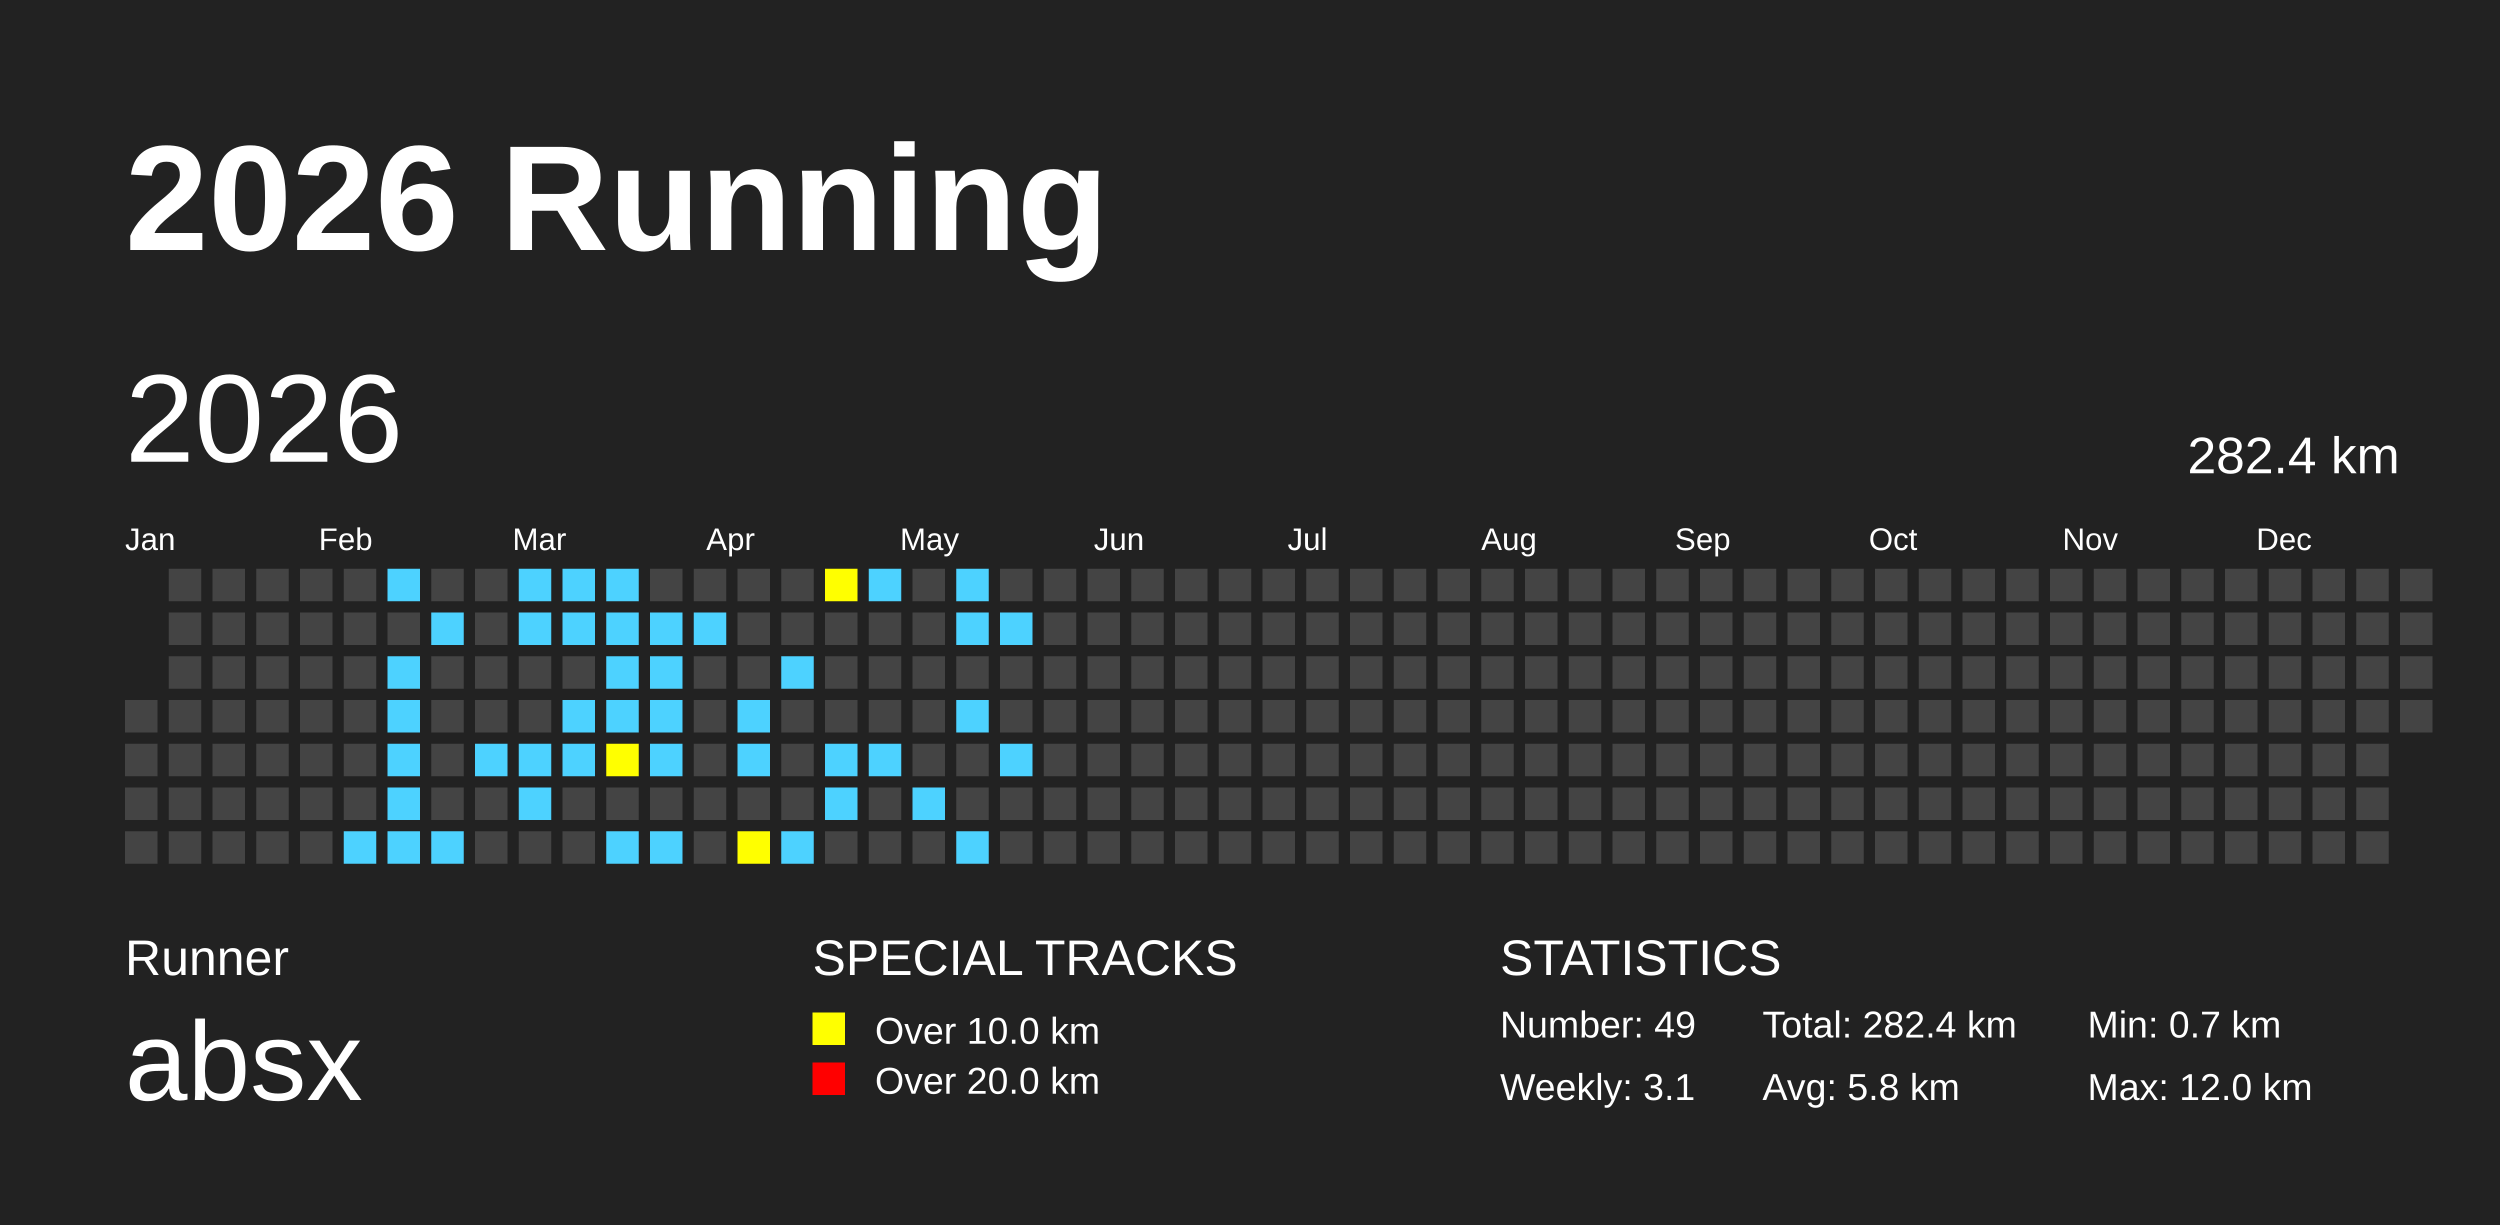
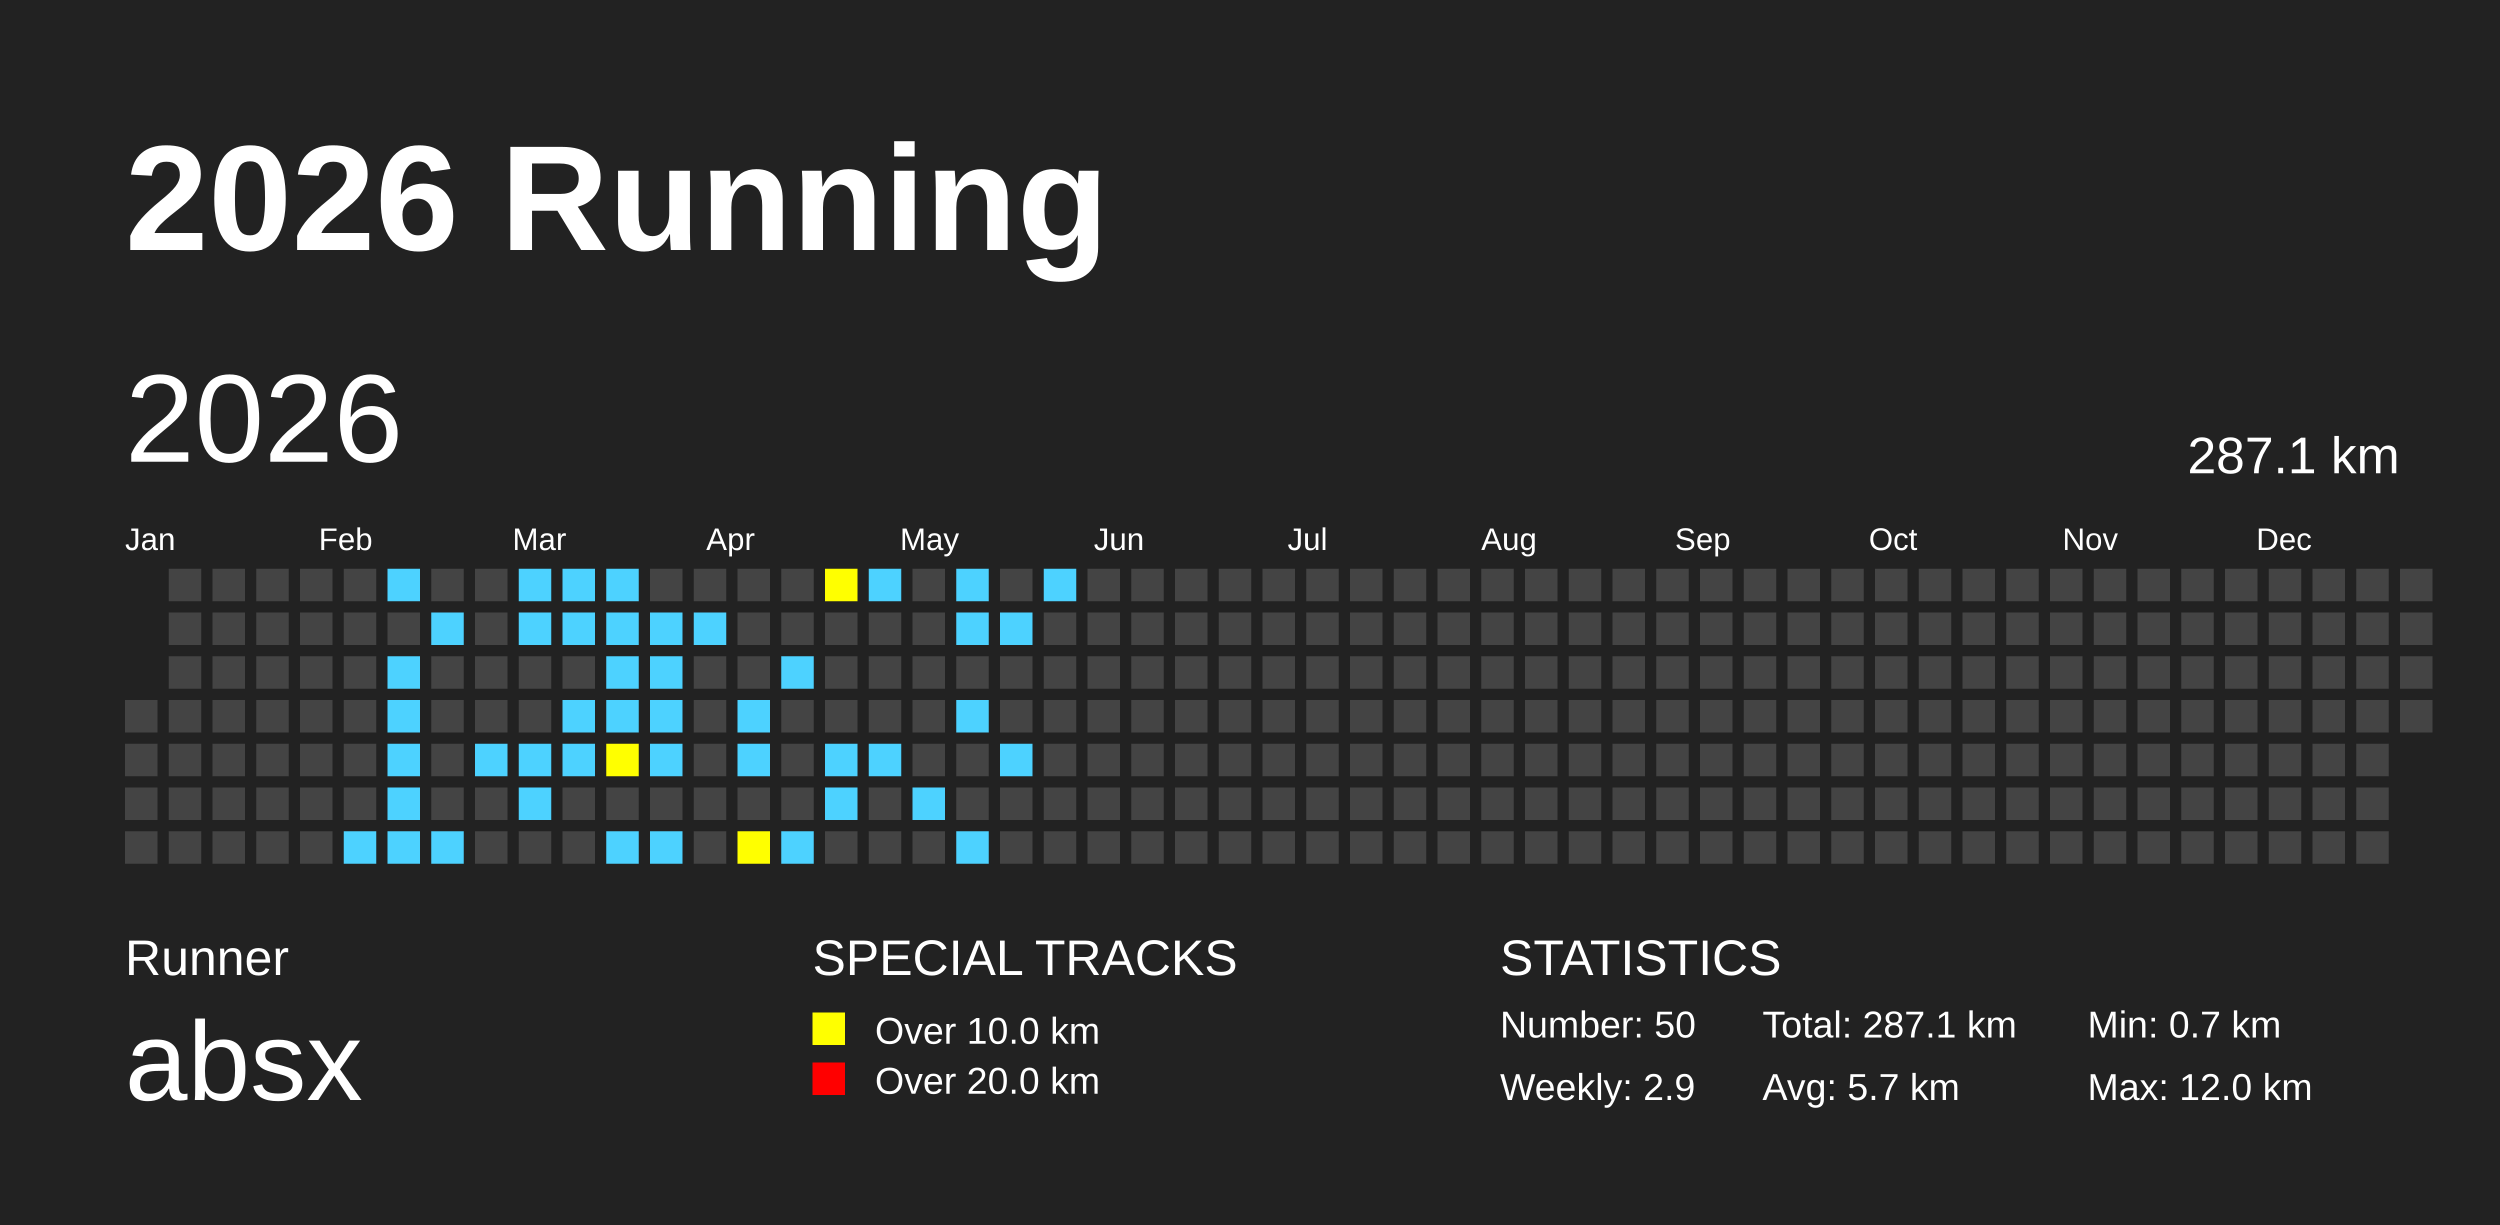
<svg xmlns="http://www.w3.org/2000/svg" baseProfile="full" height="98mm" version="1.1" viewBox="0,0,200,98" width="200mm">
  <defs />
  <rect fill="#222222" height="98" width="200" x="0" y="0" />
  <text fill="#FFFFFF" style="font-size:12px; font-family:Arial; font-weight:bold;" x="10" y="20">2026 Running</text>
  <text fill="#FFFFFF" style="font-size:4px; font-family:Arial" x="10" y="78">Runner</text>
  <text fill="#FFFFFF" style="font-size:9px; font-family:Arial" x="10" y="88">absx</text>
  <text fill="#FFFFFF" style="font-size:4px; font-family:Arial" x="65" y="78">SPECIAL TRACKS</text>
  <rect fill="yellow" height="2.6" width="2.6" x="65" y="81" />
  <text fill="#FFFFFF" style="font-size:3px; font-family:Arial" x="70" y="83.5">Over 10.0 km</text>
  <rect fill="red" height="2.6" width="2.6" x="65" y="85" />
  <text fill="#FFFFFF" style="font-size:3px; font-family:Arial" x="70" y="87.5">Over 20.0 km</text>
  <text fill="#FFFFFF" style="font-size:4px; font-family:Arial" x="120" y="78">STATISTICS</text>
-   <text fill="#FFFFFF" style="font-size:3px; font-family:Arial" x="120" y="83">Number: 49</text>
-   <text fill="#FFFFFF" style="font-size:3px; font-family:Arial" x="120" y="88">Weekly: 3.1</text>
-   <text fill="#FFFFFF" style="font-size:3px; font-family:Arial" x="141" y="83">Total: 282.4 km</text>
-   <text fill="#FFFFFF" style="font-size:3px; font-family:Arial" x="141" y="88">Avg: 5.8 km</text>
+   <text fill="#FFFFFF" style="font-size:3px; font-family:Arial" x="120" y="83">Number: 50</text>
+   <text fill="#FFFFFF" style="font-size:3px; font-family:Arial" x="120" y="88">Weekly: 2.9</text>
+   <text fill="#FFFFFF" style="font-size:3px; font-family:Arial" x="141" y="83">Total: 287.1 km</text>
+   <text fill="#FFFFFF" style="font-size:3px; font-family:Arial" x="141" y="88">Avg: 5.7 km</text>
  <text fill="#FFFFFF" style="font-size:3px; font-family:Arial" x="167" y="83">Min: 0.7 km</text>
  <text fill="#FFFFFF" style="font-size:3px; font-family:Arial" x="167" y="88">Max: 12.0 km</text>
  <text dominant-baseline="hanging" fill="#FFFFFF" style="font-size:10.0px; font-family:Arial;" x="10" y="30">2026</text>
-   <text dominant-baseline="hanging" fill="#FFFFFF" style="font-size:4.125px; font-family:Arial;" x="175" y="35">282.4 km</text>
+   <text dominant-baseline="hanging" fill="#FFFFFF" style="font-size:4.125px; font-family:Arial;" x="175" y="35">287.1 km</text>
  <text fill="#FFFFFF" style="font-size:2.5px; font-family:Arial" x="10.0" y="44">Jan</text>
  <text fill="#FFFFFF" style="font-size:2.5px; font-family:Arial" x="25.5" y="44">Feb</text>
  <text fill="#FFFFFF" style="font-size:2.5px; font-family:Arial" x="41.0" y="44">Mar</text>
  <text fill="#FFFFFF" style="font-size:2.5px; font-family:Arial" x="56.5" y="44">Apr</text>
  <text fill="#FFFFFF" style="font-size:2.5px; font-family:Arial" x="72.0" y="44">May</text>
  <text fill="#FFFFFF" style="font-size:2.5px; font-family:Arial" x="87.5" y="44">Jun</text>
  <text fill="#FFFFFF" style="font-size:2.5px; font-family:Arial" x="103.0" y="44">Jul</text>
  <text fill="#FFFFFF" style="font-size:2.5px; font-family:Arial" x="118.5" y="44">Aug</text>
  <text fill="#FFFFFF" style="font-size:2.5px; font-family:Arial" x="134.0" y="44">Sep</text>
  <text fill="#FFFFFF" style="font-size:2.5px; font-family:Arial" x="149.5" y="44">Oct</text>
  <text fill="#FFFFFF" style="font-size:2.5px; font-family:Arial" x="165.0" y="44">Nov</text>
  <text fill="#FFFFFF" style="font-size:2.5px; font-family:Arial" x="180.5" y="44">Dec</text>
  <rect fill="#444444" height="2.6" width="2.6" x="10.0" y="56.0" />
  <rect fill="#444444" height="2.6" width="2.6" x="10.0" y="59.5" />
  <rect fill="#444444" height="2.6" width="2.6" x="10.0" y="63.0" />
  <rect fill="#444444" height="2.6" width="2.6" x="10.0" y="66.5" />
  <rect fill="#444444" height="2.6" width="2.6" x="13.5" y="45.5" />
  <rect fill="#444444" height="2.6" width="2.6" x="13.5" y="49.0" />
  <rect fill="#444444" height="2.6" width="2.6" x="13.5" y="52.5" />
  <rect fill="#444444" height="2.6" width="2.6" x="13.5" y="56.0" />
  <rect fill="#444444" height="2.6" width="2.6" x="13.5" y="59.5" />
  <rect fill="#444444" height="2.6" width="2.6" x="13.5" y="63.0" />
  <rect fill="#444444" height="2.6" width="2.6" x="13.5" y="66.5" />
  <rect fill="#444444" height="2.6" width="2.6" x="17.0" y="45.5" />
  <rect fill="#444444" height="2.6" width="2.6" x="17.0" y="49.0" />
  <rect fill="#444444" height="2.6" width="2.6" x="17.0" y="52.5" />
  <rect fill="#444444" height="2.6" width="2.6" x="17.0" y="56.0" />
  <rect fill="#444444" height="2.6" width="2.6" x="17.0" y="59.5" />
  <rect fill="#444444" height="2.6" width="2.6" x="17.0" y="63.0" />
  <rect fill="#444444" height="2.6" width="2.6" x="17.0" y="66.5" />
  <rect fill="#444444" height="2.6" width="2.6" x="20.5" y="45.5" />
  <rect fill="#444444" height="2.6" width="2.6" x="20.5" y="49.0" />
  <rect fill="#444444" height="2.6" width="2.6" x="20.5" y="52.5" />
  <rect fill="#444444" height="2.6" width="2.6" x="20.5" y="56.0" />
  <rect fill="#444444" height="2.6" width="2.6" x="20.5" y="59.5" />
  <rect fill="#444444" height="2.6" width="2.6" x="20.5" y="63.0" />
  <rect fill="#444444" height="2.6" width="2.6" x="20.5" y="66.5" />
  <rect fill="#444444" height="2.6" width="2.6" x="24.0" y="45.5" />
  <rect fill="#444444" height="2.6" width="2.6" x="24.0" y="49.0" />
  <rect fill="#444444" height="2.6" width="2.6" x="24.0" y="52.5" />
  <rect fill="#444444" height="2.6" width="2.6" x="24.0" y="56.0" />
  <rect fill="#444444" height="2.6" width="2.6" x="24.0" y="59.5" />
  <rect fill="#444444" height="2.6" width="2.6" x="24.0" y="63.0" />
  <rect fill="#444444" height="2.6" width="2.6" x="24.0" y="66.5" />
  <rect fill="#444444" height="2.6" width="2.6" x="27.5" y="45.5" />
  <rect fill="#444444" height="2.6" width="2.6" x="27.5" y="49.0" />
  <rect fill="#444444" height="2.6" width="2.6" x="27.5" y="52.5" />
  <rect fill="#444444" height="2.6" width="2.6" x="27.5" y="56.0" />
  <rect fill="#444444" height="2.6" width="2.6" x="27.5" y="59.5" />
  <rect fill="#444444" height="2.6" width="2.6" x="27.5" y="63.0" />
  <rect fill="#4DD2FF" height="2.6" width="2.6" x="27.5" y="66.5" />
  <rect fill="#4DD2FF" height="2.6" width="2.6" x="31.0" y="45.5" />
  <rect fill="#444444" height="2.6" width="2.6" x="31.0" y="49.0" />
  <rect fill="#4DD2FF" height="2.6" width="2.6" x="31.0" y="52.5" />
  <rect fill="#4DD2FF" height="2.6" width="2.6" x="31.0" y="56.0" />
  <rect fill="#4DD2FF" height="2.6" width="2.6" x="31.0" y="59.5" />
  <rect fill="#4DD2FF" height="2.6" width="2.6" x="31.0" y="63.0" />
  <rect fill="#4DD2FF" height="2.6" width="2.6" x="31.0" y="66.5" />
  <rect fill="#444444" height="2.6" width="2.6" x="34.5" y="45.5" />
  <rect fill="#4DD2FF" height="2.6" width="2.6" x="34.5" y="49.0" />
  <rect fill="#444444" height="2.6" width="2.6" x="34.5" y="52.5" />
  <rect fill="#444444" height="2.6" width="2.6" x="34.5" y="56.0" />
  <rect fill="#444444" height="2.6" width="2.6" x="34.5" y="59.5" />
  <rect fill="#444444" height="2.6" width="2.6" x="34.5" y="63.0" />
  <rect fill="#4DD2FF" height="2.6" width="2.6" x="34.5" y="66.5" />
  <rect fill="#444444" height="2.6" width="2.6" x="38.0" y="45.5" />
  <rect fill="#444444" height="2.6" width="2.6" x="38.0" y="49.0" />
  <rect fill="#444444" height="2.6" width="2.6" x="38.0" y="52.5" />
  <rect fill="#444444" height="2.6" width="2.6" x="38.0" y="56.0" />
  <rect fill="#4DD2FF" height="2.6" width="2.6" x="38.0" y="59.5" />
  <rect fill="#444444" height="2.6" width="2.6" x="38.0" y="63.0" />
  <rect fill="#444444" height="2.6" width="2.6" x="38.0" y="66.5" />
  <rect fill="#4DD2FF" height="2.6" width="2.6" x="41.5" y="45.5" />
  <rect fill="#4DD2FF" height="2.6" width="2.6" x="41.5" y="49.0" />
  <rect fill="#444444" height="2.6" width="2.6" x="41.5" y="52.5" />
  <rect fill="#444444" height="2.6" width="2.6" x="41.5" y="56.0" />
  <rect fill="#4DD2FF" height="2.6" width="2.6" x="41.5" y="59.5" />
  <rect fill="#4DD2FF" height="2.6" width="2.6" x="41.5" y="63.0" />
  <rect fill="#444444" height="2.6" width="2.6" x="41.5" y="66.5" />
  <rect fill="#4DD2FF" height="2.6" width="2.6" x="45.0" y="45.5" />
  <rect fill="#4DD2FF" height="2.6" width="2.6" x="45.0" y="49.0" />
  <rect fill="#444444" height="2.6" width="2.6" x="45.0" y="52.5" />
  <rect fill="#4DD2FF" height="2.6" width="2.6" x="45.0" y="56.0" />
  <rect fill="#4DD2FF" height="2.6" width="2.6" x="45.0" y="59.5" />
  <rect fill="#444444" height="2.6" width="2.6" x="45.0" y="63.0" />
  <rect fill="#444444" height="2.6" width="2.6" x="45.0" y="66.5" />
  <rect fill="#4DD2FF" height="2.6" width="2.6" x="48.5" y="45.5" />
  <rect fill="#4DD2FF" height="2.6" width="2.6" x="48.5" y="49.0" />
  <rect fill="#4DD2FF" height="2.6" width="2.6" x="48.5" y="52.5" />
  <rect fill="#4DD2FF" height="2.6" width="2.6" x="48.5" y="56.0" />
  <rect fill="yellow" height="2.6" width="2.6" x="48.5" y="59.5" />
  <rect fill="#444444" height="2.6" width="2.6" x="48.5" y="63.0" />
  <rect fill="#4DD2FF" height="2.6" width="2.6" x="48.5" y="66.5" />
  <rect fill="#444444" height="2.6" width="2.6" x="52.0" y="45.5" />
  <rect fill="#4DD2FF" height="2.6" width="2.6" x="52.0" y="49.0" />
  <rect fill="#4DD2FF" height="2.6" width="2.6" x="52.0" y="52.5" />
  <rect fill="#4DD2FF" height="2.6" width="2.6" x="52.0" y="56.0" />
  <rect fill="#4DD2FF" height="2.6" width="2.6" x="52.0" y="59.5" />
  <rect fill="#444444" height="2.6" width="2.6" x="52.0" y="63.0" />
  <rect fill="#4DD2FF" height="2.6" width="2.6" x="52.0" y="66.5" />
  <rect fill="#444444" height="2.6" width="2.6" x="55.5" y="45.5" />
  <rect fill="#4DD2FF" height="2.6" width="2.6" x="55.5" y="49.0" />
  <rect fill="#444444" height="2.6" width="2.6" x="55.5" y="52.5" />
  <rect fill="#444444" height="2.6" width="2.6" x="55.5" y="56.0" />
  <rect fill="#444444" height="2.6" width="2.6" x="55.5" y="59.5" />
  <rect fill="#444444" height="2.6" width="2.6" x="55.5" y="63.0" />
  <rect fill="#444444" height="2.6" width="2.6" x="55.5" y="66.5" />
  <rect fill="#444444" height="2.6" width="2.6" x="59.0" y="45.5" />
  <rect fill="#444444" height="2.6" width="2.6" x="59.0" y="49.0" />
  <rect fill="#444444" height="2.6" width="2.6" x="59.0" y="52.5" />
  <rect fill="#4DD2FF" height="2.6" width="2.6" x="59.0" y="56.0" />
  <rect fill="#4DD2FF" height="2.6" width="2.6" x="59.0" y="59.5" />
  <rect fill="#444444" height="2.6" width="2.6" x="59.0" y="63.0" />
  <rect fill="yellow" height="2.6" width="2.6" x="59.0" y="66.5" />
  <rect fill="#444444" height="2.6" width="2.6" x="62.5" y="45.5" />
  <rect fill="#444444" height="2.6" width="2.6" x="62.5" y="49.0" />
  <rect fill="#4DD2FF" height="2.6" width="2.6" x="62.5" y="52.5" />
  <rect fill="#444444" height="2.6" width="2.6" x="62.5" y="56.0" />
  <rect fill="#444444" height="2.6" width="2.6" x="62.5" y="59.5" />
  <rect fill="#444444" height="2.6" width="2.6" x="62.5" y="63.0" />
  <rect fill="#4DD2FF" height="2.6" width="2.6" x="62.5" y="66.5" />
  <rect fill="yellow" height="2.6" width="2.6" x="66.0" y="45.5" />
  <rect fill="#444444" height="2.6" width="2.6" x="66.0" y="49.0" />
  <rect fill="#444444" height="2.6" width="2.6" x="66.0" y="52.5" />
  <rect fill="#444444" height="2.6" width="2.6" x="66.0" y="56.0" />
  <rect fill="#4DD2FF" height="2.6" width="2.6" x="66.0" y="59.5" />
  <rect fill="#4DD2FF" height="2.6" width="2.6" x="66.0" y="63.0" />
  <rect fill="#444444" height="2.6" width="2.6" x="66.0" y="66.5" />
  <rect fill="#4DD2FF" height="2.6" width="2.6" x="69.5" y="45.5" />
  <rect fill="#444444" height="2.6" width="2.6" x="69.5" y="49.0" />
  <rect fill="#444444" height="2.6" width="2.6" x="69.5" y="52.5" />
  <rect fill="#444444" height="2.6" width="2.6" x="69.5" y="56.0" />
  <rect fill="#4DD2FF" height="2.6" width="2.6" x="69.5" y="59.5" />
  <rect fill="#444444" height="2.6" width="2.6" x="69.5" y="63.0" />
  <rect fill="#444444" height="2.6" width="2.6" x="69.5" y="66.5" />
  <rect fill="#444444" height="2.6" width="2.6" x="73.0" y="45.5" />
  <rect fill="#444444" height="2.6" width="2.6" x="73.0" y="49.0" />
  <rect fill="#444444" height="2.6" width="2.6" x="73.0" y="52.5" />
  <rect fill="#444444" height="2.6" width="2.6" x="73.0" y="56.0" />
  <rect fill="#444444" height="2.6" width="2.6" x="73.0" y="59.5" />
  <rect fill="#4DD2FF" height="2.6" width="2.6" x="73.0" y="63.0" />
  <rect fill="#444444" height="2.6" width="2.6" x="73.0" y="66.5" />
  <rect fill="#4DD2FF" height="2.6" width="2.6" x="76.5" y="45.5" />
  <rect fill="#4DD2FF" height="2.6" width="2.6" x="76.5" y="49.0" />
  <rect fill="#444444" height="2.6" width="2.6" x="76.5" y="52.5" />
  <rect fill="#4DD2FF" height="2.6" width="2.6" x="76.5" y="56.0" />
  <rect fill="#444444" height="2.6" width="2.6" x="76.5" y="59.5" />
  <rect fill="#444444" height="2.6" width="2.6" x="76.5" y="63.0" />
  <rect fill="#4DD2FF" height="2.6" width="2.6" x="76.5" y="66.5" />
  <rect fill="#444444" height="2.6" width="2.6" x="80.0" y="45.5" />
  <rect fill="#4DD2FF" height="2.6" width="2.6" x="80.0" y="49.0" />
  <rect fill="#444444" height="2.6" width="2.6" x="80.0" y="52.5" />
  <rect fill="#444444" height="2.6" width="2.6" x="80.0" y="56.0" />
  <rect fill="#4DD2FF" height="2.6" width="2.6" x="80.0" y="59.5" />
  <rect fill="#444444" height="2.6" width="2.6" x="80.0" y="63.0" />
  <rect fill="#444444" height="2.6" width="2.6" x="80.0" y="66.5" />
-   <rect fill="#444444" height="2.6" width="2.6" x="83.5" y="45.5" />
+   <rect fill="#4DD2FF" height="2.6" width="2.6" x="83.5" y="45.5" />
  <rect fill="#444444" height="2.6" width="2.6" x="83.5" y="49.0" />
  <rect fill="#444444" height="2.6" width="2.6" x="83.5" y="52.5" />
  <rect fill="#444444" height="2.6" width="2.6" x="83.5" y="56.0" />
  <rect fill="#444444" height="2.6" width="2.6" x="83.5" y="59.5" />
  <rect fill="#444444" height="2.6" width="2.6" x="83.5" y="63.0" />
  <rect fill="#444444" height="2.6" width="2.6" x="83.5" y="66.5" />
  <rect fill="#444444" height="2.6" width="2.6" x="87.0" y="45.5" />
  <rect fill="#444444" height="2.6" width="2.6" x="87.0" y="49.0" />
  <rect fill="#444444" height="2.6" width="2.6" x="87.0" y="52.5" />
  <rect fill="#444444" height="2.6" width="2.6" x="87.0" y="56.0" />
  <rect fill="#444444" height="2.6" width="2.6" x="87.0" y="59.5" />
  <rect fill="#444444" height="2.6" width="2.6" x="87.0" y="63.0" />
  <rect fill="#444444" height="2.6" width="2.6" x="87.0" y="66.5" />
  <rect fill="#444444" height="2.6" width="2.6" x="90.5" y="45.5" />
  <rect fill="#444444" height="2.6" width="2.6" x="90.5" y="49.0" />
  <rect fill="#444444" height="2.6" width="2.6" x="90.5" y="52.5" />
  <rect fill="#444444" height="2.6" width="2.6" x="90.5" y="56.0" />
  <rect fill="#444444" height="2.6" width="2.6" x="90.5" y="59.5" />
  <rect fill="#444444" height="2.6" width="2.6" x="90.5" y="63.0" />
  <rect fill="#444444" height="2.6" width="2.6" x="90.5" y="66.5" />
  <rect fill="#444444" height="2.6" width="2.6" x="94.0" y="45.5" />
  <rect fill="#444444" height="2.6" width="2.6" x="94.0" y="49.0" />
  <rect fill="#444444" height="2.6" width="2.6" x="94.0" y="52.5" />
  <rect fill="#444444" height="2.6" width="2.6" x="94.0" y="56.0" />
  <rect fill="#444444" height="2.6" width="2.6" x="94.0" y="59.5" />
  <rect fill="#444444" height="2.6" width="2.6" x="94.0" y="63.0" />
  <rect fill="#444444" height="2.6" width="2.6" x="94.0" y="66.5" />
  <rect fill="#444444" height="2.6" width="2.6" x="97.5" y="45.5" />
  <rect fill="#444444" height="2.6" width="2.6" x="97.5" y="49.0" />
  <rect fill="#444444" height="2.6" width="2.6" x="97.5" y="52.5" />
  <rect fill="#444444" height="2.6" width="2.6" x="97.5" y="56.0" />
  <rect fill="#444444" height="2.6" width="2.6" x="97.5" y="59.5" />
  <rect fill="#444444" height="2.6" width="2.6" x="97.5" y="63.0" />
  <rect fill="#444444" height="2.6" width="2.6" x="97.5" y="66.5" />
  <rect fill="#444444" height="2.6" width="2.6" x="101.0" y="45.5" />
  <rect fill="#444444" height="2.6" width="2.6" x="101.0" y="49.0" />
  <rect fill="#444444" height="2.6" width="2.6" x="101.0" y="52.5" />
  <rect fill="#444444" height="2.6" width="2.6" x="101.0" y="56.0" />
  <rect fill="#444444" height="2.6" width="2.6" x="101.0" y="59.5" />
  <rect fill="#444444" height="2.6" width="2.6" x="101.0" y="63.0" />
  <rect fill="#444444" height="2.6" width="2.6" x="101.0" y="66.5" />
  <rect fill="#444444" height="2.6" width="2.6" x="104.5" y="45.5" />
  <rect fill="#444444" height="2.6" width="2.6" x="104.5" y="49.0" />
  <rect fill="#444444" height="2.6" width="2.6" x="104.5" y="52.5" />
  <rect fill="#444444" height="2.6" width="2.6" x="104.5" y="56.0" />
  <rect fill="#444444" height="2.6" width="2.6" x="104.5" y="59.5" />
  <rect fill="#444444" height="2.6" width="2.6" x="104.5" y="63.0" />
  <rect fill="#444444" height="2.6" width="2.6" x="104.5" y="66.5" />
  <rect fill="#444444" height="2.6" width="2.6" x="108.0" y="45.5" />
  <rect fill="#444444" height="2.6" width="2.6" x="108.0" y="49.0" />
  <rect fill="#444444" height="2.6" width="2.6" x="108.0" y="52.5" />
  <rect fill="#444444" height="2.6" width="2.6" x="108.0" y="56.0" />
  <rect fill="#444444" height="2.6" width="2.6" x="108.0" y="59.5" />
  <rect fill="#444444" height="2.6" width="2.6" x="108.0" y="63.0" />
  <rect fill="#444444" height="2.6" width="2.6" x="108.0" y="66.5" />
  <rect fill="#444444" height="2.6" width="2.6" x="111.5" y="45.5" />
  <rect fill="#444444" height="2.6" width="2.6" x="111.5" y="49.0" />
  <rect fill="#444444" height="2.6" width="2.6" x="111.5" y="52.5" />
  <rect fill="#444444" height="2.6" width="2.6" x="111.5" y="56.0" />
  <rect fill="#444444" height="2.6" width="2.6" x="111.5" y="59.5" />
  <rect fill="#444444" height="2.6" width="2.6" x="111.5" y="63.0" />
  <rect fill="#444444" height="2.6" width="2.6" x="111.5" y="66.5" />
  <rect fill="#444444" height="2.6" width="2.6" x="115.0" y="45.5" />
  <rect fill="#444444" height="2.6" width="2.6" x="115.0" y="49.0" />
  <rect fill="#444444" height="2.6" width="2.6" x="115.0" y="52.5" />
  <rect fill="#444444" height="2.6" width="2.6" x="115.0" y="56.0" />
  <rect fill="#444444" height="2.6" width="2.6" x="115.0" y="59.5" />
  <rect fill="#444444" height="2.6" width="2.6" x="115.0" y="63.0" />
  <rect fill="#444444" height="2.6" width="2.6" x="115.0" y="66.5" />
  <rect fill="#444444" height="2.6" width="2.6" x="118.5" y="45.5" />
  <rect fill="#444444" height="2.6" width="2.6" x="118.5" y="49.0" />
  <rect fill="#444444" height="2.6" width="2.6" x="118.5" y="52.5" />
  <rect fill="#444444" height="2.6" width="2.6" x="118.5" y="56.0" />
  <rect fill="#444444" height="2.6" width="2.6" x="118.5" y="59.5" />
  <rect fill="#444444" height="2.6" width="2.6" x="118.5" y="63.0" />
  <rect fill="#444444" height="2.6" width="2.6" x="118.5" y="66.5" />
  <rect fill="#444444" height="2.6" width="2.6" x="122.0" y="45.5" />
  <rect fill="#444444" height="2.6" width="2.6" x="122.0" y="49.0" />
  <rect fill="#444444" height="2.6" width="2.6" x="122.0" y="52.5" />
  <rect fill="#444444" height="2.6" width="2.6" x="122.0" y="56.0" />
  <rect fill="#444444" height="2.6" width="2.6" x="122.0" y="59.5" />
  <rect fill="#444444" height="2.6" width="2.6" x="122.0" y="63.0" />
  <rect fill="#444444" height="2.6" width="2.6" x="122.0" y="66.5" />
  <rect fill="#444444" height="2.6" width="2.6" x="125.5" y="45.5" />
  <rect fill="#444444" height="2.6" width="2.6" x="125.5" y="49.0" />
  <rect fill="#444444" height="2.6" width="2.6" x="125.5" y="52.5" />
  <rect fill="#444444" height="2.6" width="2.6" x="125.5" y="56.0" />
  <rect fill="#444444" height="2.6" width="2.6" x="125.5" y="59.5" />
  <rect fill="#444444" height="2.6" width="2.6" x="125.5" y="63.0" />
  <rect fill="#444444" height="2.6" width="2.6" x="125.5" y="66.5" />
  <rect fill="#444444" height="2.6" width="2.6" x="129.0" y="45.5" />
  <rect fill="#444444" height="2.6" width="2.6" x="129.0" y="49.0" />
  <rect fill="#444444" height="2.6" width="2.6" x="129.0" y="52.5" />
  <rect fill="#444444" height="2.6" width="2.6" x="129.0" y="56.0" />
  <rect fill="#444444" height="2.6" width="2.6" x="129.0" y="59.5" />
  <rect fill="#444444" height="2.6" width="2.6" x="129.0" y="63.0" />
  <rect fill="#444444" height="2.6" width="2.6" x="129.0" y="66.5" />
  <rect fill="#444444" height="2.6" width="2.6" x="132.5" y="45.5" />
  <rect fill="#444444" height="2.6" width="2.6" x="132.5" y="49.0" />
  <rect fill="#444444" height="2.6" width="2.6" x="132.5" y="52.5" />
  <rect fill="#444444" height="2.6" width="2.6" x="132.5" y="56.0" />
  <rect fill="#444444" height="2.6" width="2.6" x="132.5" y="59.5" />
  <rect fill="#444444" height="2.6" width="2.6" x="132.5" y="63.0" />
  <rect fill="#444444" height="2.6" width="2.6" x="132.5" y="66.5" />
  <rect fill="#444444" height="2.6" width="2.6" x="136.0" y="45.5" />
  <rect fill="#444444" height="2.6" width="2.6" x="136.0" y="49.0" />
  <rect fill="#444444" height="2.6" width="2.6" x="136.0" y="52.5" />
  <rect fill="#444444" height="2.6" width="2.6" x="136.0" y="56.0" />
  <rect fill="#444444" height="2.6" width="2.6" x="136.0" y="59.5" />
  <rect fill="#444444" height="2.6" width="2.6" x="136.0" y="63.0" />
  <rect fill="#444444" height="2.6" width="2.6" x="136.0" y="66.5" />
  <rect fill="#444444" height="2.6" width="2.6" x="139.5" y="45.5" />
  <rect fill="#444444" height="2.6" width="2.6" x="139.5" y="49.0" />
  <rect fill="#444444" height="2.6" width="2.6" x="139.5" y="52.5" />
  <rect fill="#444444" height="2.6" width="2.6" x="139.5" y="56.0" />
  <rect fill="#444444" height="2.6" width="2.6" x="139.5" y="59.5" />
  <rect fill="#444444" height="2.6" width="2.6" x="139.5" y="63.0" />
  <rect fill="#444444" height="2.6" width="2.6" x="139.5" y="66.5" />
  <rect fill="#444444" height="2.6" width="2.6" x="143.0" y="45.5" />
  <rect fill="#444444" height="2.6" width="2.6" x="143.0" y="49.0" />
  <rect fill="#444444" height="2.6" width="2.6" x="143.0" y="52.5" />
  <rect fill="#444444" height="2.6" width="2.6" x="143.0" y="56.0" />
  <rect fill="#444444" height="2.6" width="2.6" x="143.0" y="59.5" />
  <rect fill="#444444" height="2.6" width="2.6" x="143.0" y="63.0" />
  <rect fill="#444444" height="2.6" width="2.6" x="143.0" y="66.5" />
  <rect fill="#444444" height="2.6" width="2.6" x="146.5" y="45.5" />
  <rect fill="#444444" height="2.6" width="2.6" x="146.5" y="49.0" />
  <rect fill="#444444" height="2.6" width="2.6" x="146.5" y="52.5" />
  <rect fill="#444444" height="2.6" width="2.6" x="146.5" y="56.0" />
  <rect fill="#444444" height="2.6" width="2.6" x="146.5" y="59.5" />
  <rect fill="#444444" height="2.6" width="2.6" x="146.5" y="63.0" />
  <rect fill="#444444" height="2.6" width="2.6" x="146.5" y="66.5" />
  <rect fill="#444444" height="2.6" width="2.6" x="150.0" y="45.5" />
  <rect fill="#444444" height="2.6" width="2.6" x="150.0" y="49.0" />
  <rect fill="#444444" height="2.6" width="2.6" x="150.0" y="52.5" />
  <rect fill="#444444" height="2.6" width="2.6" x="150.0" y="56.0" />
  <rect fill="#444444" height="2.6" width="2.6" x="150.0" y="59.5" />
  <rect fill="#444444" height="2.6" width="2.6" x="150.0" y="63.0" />
  <rect fill="#444444" height="2.6" width="2.6" x="150.0" y="66.5" />
  <rect fill="#444444" height="2.6" width="2.6" x="153.5" y="45.5" />
  <rect fill="#444444" height="2.6" width="2.6" x="153.5" y="49.0" />
  <rect fill="#444444" height="2.6" width="2.6" x="153.5" y="52.5" />
  <rect fill="#444444" height="2.6" width="2.6" x="153.5" y="56.0" />
  <rect fill="#444444" height="2.6" width="2.6" x="153.5" y="59.5" />
  <rect fill="#444444" height="2.6" width="2.6" x="153.5" y="63.0" />
  <rect fill="#444444" height="2.6" width="2.6" x="153.5" y="66.5" />
  <rect fill="#444444" height="2.6" width="2.6" x="157.0" y="45.5" />
  <rect fill="#444444" height="2.6" width="2.6" x="157.0" y="49.0" />
  <rect fill="#444444" height="2.6" width="2.6" x="157.0" y="52.5" />
  <rect fill="#444444" height="2.6" width="2.6" x="157.0" y="56.0" />
  <rect fill="#444444" height="2.6" width="2.6" x="157.0" y="59.5" />
  <rect fill="#444444" height="2.6" width="2.6" x="157.0" y="63.0" />
  <rect fill="#444444" height="2.6" width="2.6" x="157.0" y="66.5" />
  <rect fill="#444444" height="2.6" width="2.6" x="160.5" y="45.5" />
  <rect fill="#444444" height="2.6" width="2.6" x="160.5" y="49.0" />
  <rect fill="#444444" height="2.6" width="2.6" x="160.5" y="52.5" />
  <rect fill="#444444" height="2.6" width="2.6" x="160.5" y="56.0" />
  <rect fill="#444444" height="2.6" width="2.6" x="160.5" y="59.5" />
  <rect fill="#444444" height="2.6" width="2.6" x="160.5" y="63.0" />
  <rect fill="#444444" height="2.6" width="2.6" x="160.5" y="66.5" />
  <rect fill="#444444" height="2.6" width="2.6" x="164.0" y="45.5" />
  <rect fill="#444444" height="2.6" width="2.6" x="164.0" y="49.0" />
  <rect fill="#444444" height="2.6" width="2.6" x="164.0" y="52.5" />
  <rect fill="#444444" height="2.6" width="2.6" x="164.0" y="56.0" />
  <rect fill="#444444" height="2.6" width="2.6" x="164.0" y="59.5" />
  <rect fill="#444444" height="2.6" width="2.6" x="164.0" y="63.0" />
  <rect fill="#444444" height="2.6" width="2.6" x="164.0" y="66.5" />
  <rect fill="#444444" height="2.6" width="2.6" x="167.5" y="45.5" />
  <rect fill="#444444" height="2.6" width="2.6" x="167.5" y="49.0" />
  <rect fill="#444444" height="2.6" width="2.6" x="167.5" y="52.5" />
  <rect fill="#444444" height="2.6" width="2.6" x="167.5" y="56.0" />
  <rect fill="#444444" height="2.6" width="2.6" x="167.5" y="59.5" />
  <rect fill="#444444" height="2.6" width="2.6" x="167.5" y="63.0" />
  <rect fill="#444444" height="2.6" width="2.6" x="167.5" y="66.5" />
  <rect fill="#444444" height="2.6" width="2.6" x="171.0" y="45.5" />
  <rect fill="#444444" height="2.6" width="2.6" x="171.0" y="49.0" />
  <rect fill="#444444" height="2.6" width="2.6" x="171.0" y="52.5" />
  <rect fill="#444444" height="2.6" width="2.6" x="171.0" y="56.0" />
  <rect fill="#444444" height="2.6" width="2.6" x="171.0" y="59.5" />
  <rect fill="#444444" height="2.6" width="2.6" x="171.0" y="63.0" />
  <rect fill="#444444" height="2.6" width="2.6" x="171.0" y="66.5" />
  <rect fill="#444444" height="2.6" width="2.6" x="174.5" y="45.5" />
  <rect fill="#444444" height="2.6" width="2.6" x="174.5" y="49.0" />
  <rect fill="#444444" height="2.6" width="2.6" x="174.5" y="52.5" />
  <rect fill="#444444" height="2.6" width="2.6" x="174.5" y="56.0" />
  <rect fill="#444444" height="2.6" width="2.6" x="174.5" y="59.5" />
  <rect fill="#444444" height="2.6" width="2.6" x="174.5" y="63.0" />
  <rect fill="#444444" height="2.6" width="2.6" x="174.5" y="66.5" />
  <rect fill="#444444" height="2.6" width="2.6" x="178.0" y="45.5" />
  <rect fill="#444444" height="2.6" width="2.6" x="178.0" y="49.0" />
  <rect fill="#444444" height="2.6" width="2.6" x="178.0" y="52.5" />
  <rect fill="#444444" height="2.6" width="2.6" x="178.0" y="56.0" />
  <rect fill="#444444" height="2.6" width="2.6" x="178.0" y="59.5" />
  <rect fill="#444444" height="2.6" width="2.6" x="178.0" y="63.0" />
  <rect fill="#444444" height="2.6" width="2.6" x="178.0" y="66.5" />
  <rect fill="#444444" height="2.6" width="2.6" x="181.5" y="45.5" />
  <rect fill="#444444" height="2.6" width="2.6" x="181.5" y="49.0" />
  <rect fill="#444444" height="2.6" width="2.6" x="181.5" y="52.5" />
  <rect fill="#444444" height="2.6" width="2.6" x="181.5" y="56.0" />
  <rect fill="#444444" height="2.6" width="2.6" x="181.5" y="59.5" />
  <rect fill="#444444" height="2.6" width="2.6" x="181.5" y="63.0" />
  <rect fill="#444444" height="2.6" width="2.6" x="181.5" y="66.5" />
  <rect fill="#444444" height="2.6" width="2.6" x="185.0" y="45.5" />
  <rect fill="#444444" height="2.6" width="2.6" x="185.0" y="49.0" />
  <rect fill="#444444" height="2.6" width="2.6" x="185.0" y="52.5" />
  <rect fill="#444444" height="2.6" width="2.6" x="185.0" y="56.0" />
  <rect fill="#444444" height="2.6" width="2.6" x="185.0" y="59.5" />
  <rect fill="#444444" height="2.6" width="2.6" x="185.0" y="63.0" />
  <rect fill="#444444" height="2.6" width="2.6" x="185.0" y="66.5" />
  <rect fill="#444444" height="2.6" width="2.6" x="188.5" y="45.5" />
  <rect fill="#444444" height="2.6" width="2.6" x="188.5" y="49.0" />
  <rect fill="#444444" height="2.6" width="2.6" x="188.5" y="52.5" />
  <rect fill="#444444" height="2.6" width="2.6" x="188.5" y="56.0" />
  <rect fill="#444444" height="2.6" width="2.6" x="188.5" y="59.5" />
  <rect fill="#444444" height="2.6" width="2.6" x="188.5" y="63.0" />
  <rect fill="#444444" height="2.6" width="2.6" x="188.5" y="66.5" />
  <rect fill="#444444" height="2.6" width="2.6" x="192.0" y="45.5" />
  <rect fill="#444444" height="2.6" width="2.6" x="192.0" y="49.0" />
  <rect fill="#444444" height="2.6" width="2.6" x="192.0" y="52.5" />
  <rect fill="#444444" height="2.6" width="2.6" x="192.0" y="56.0" />
</svg>
